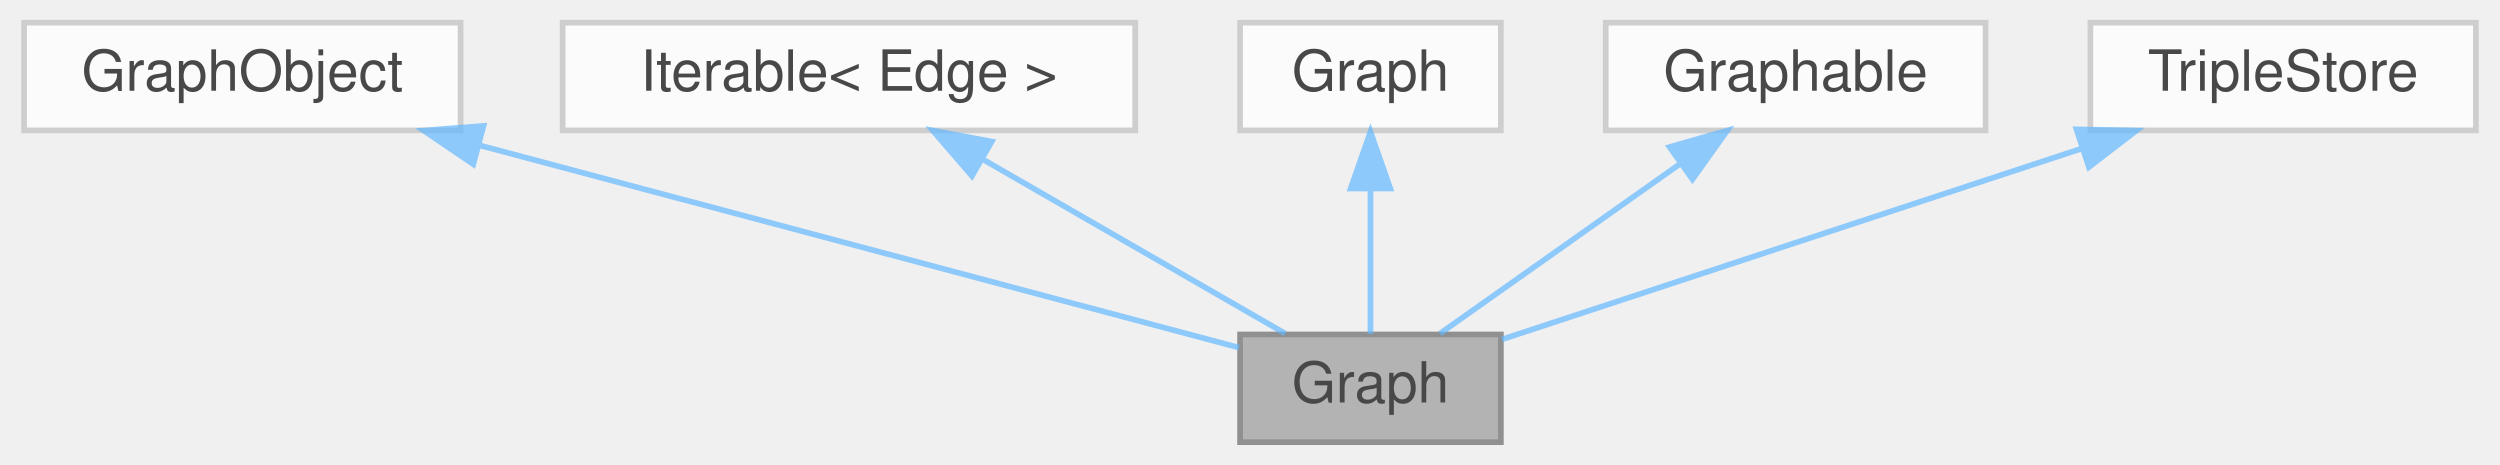
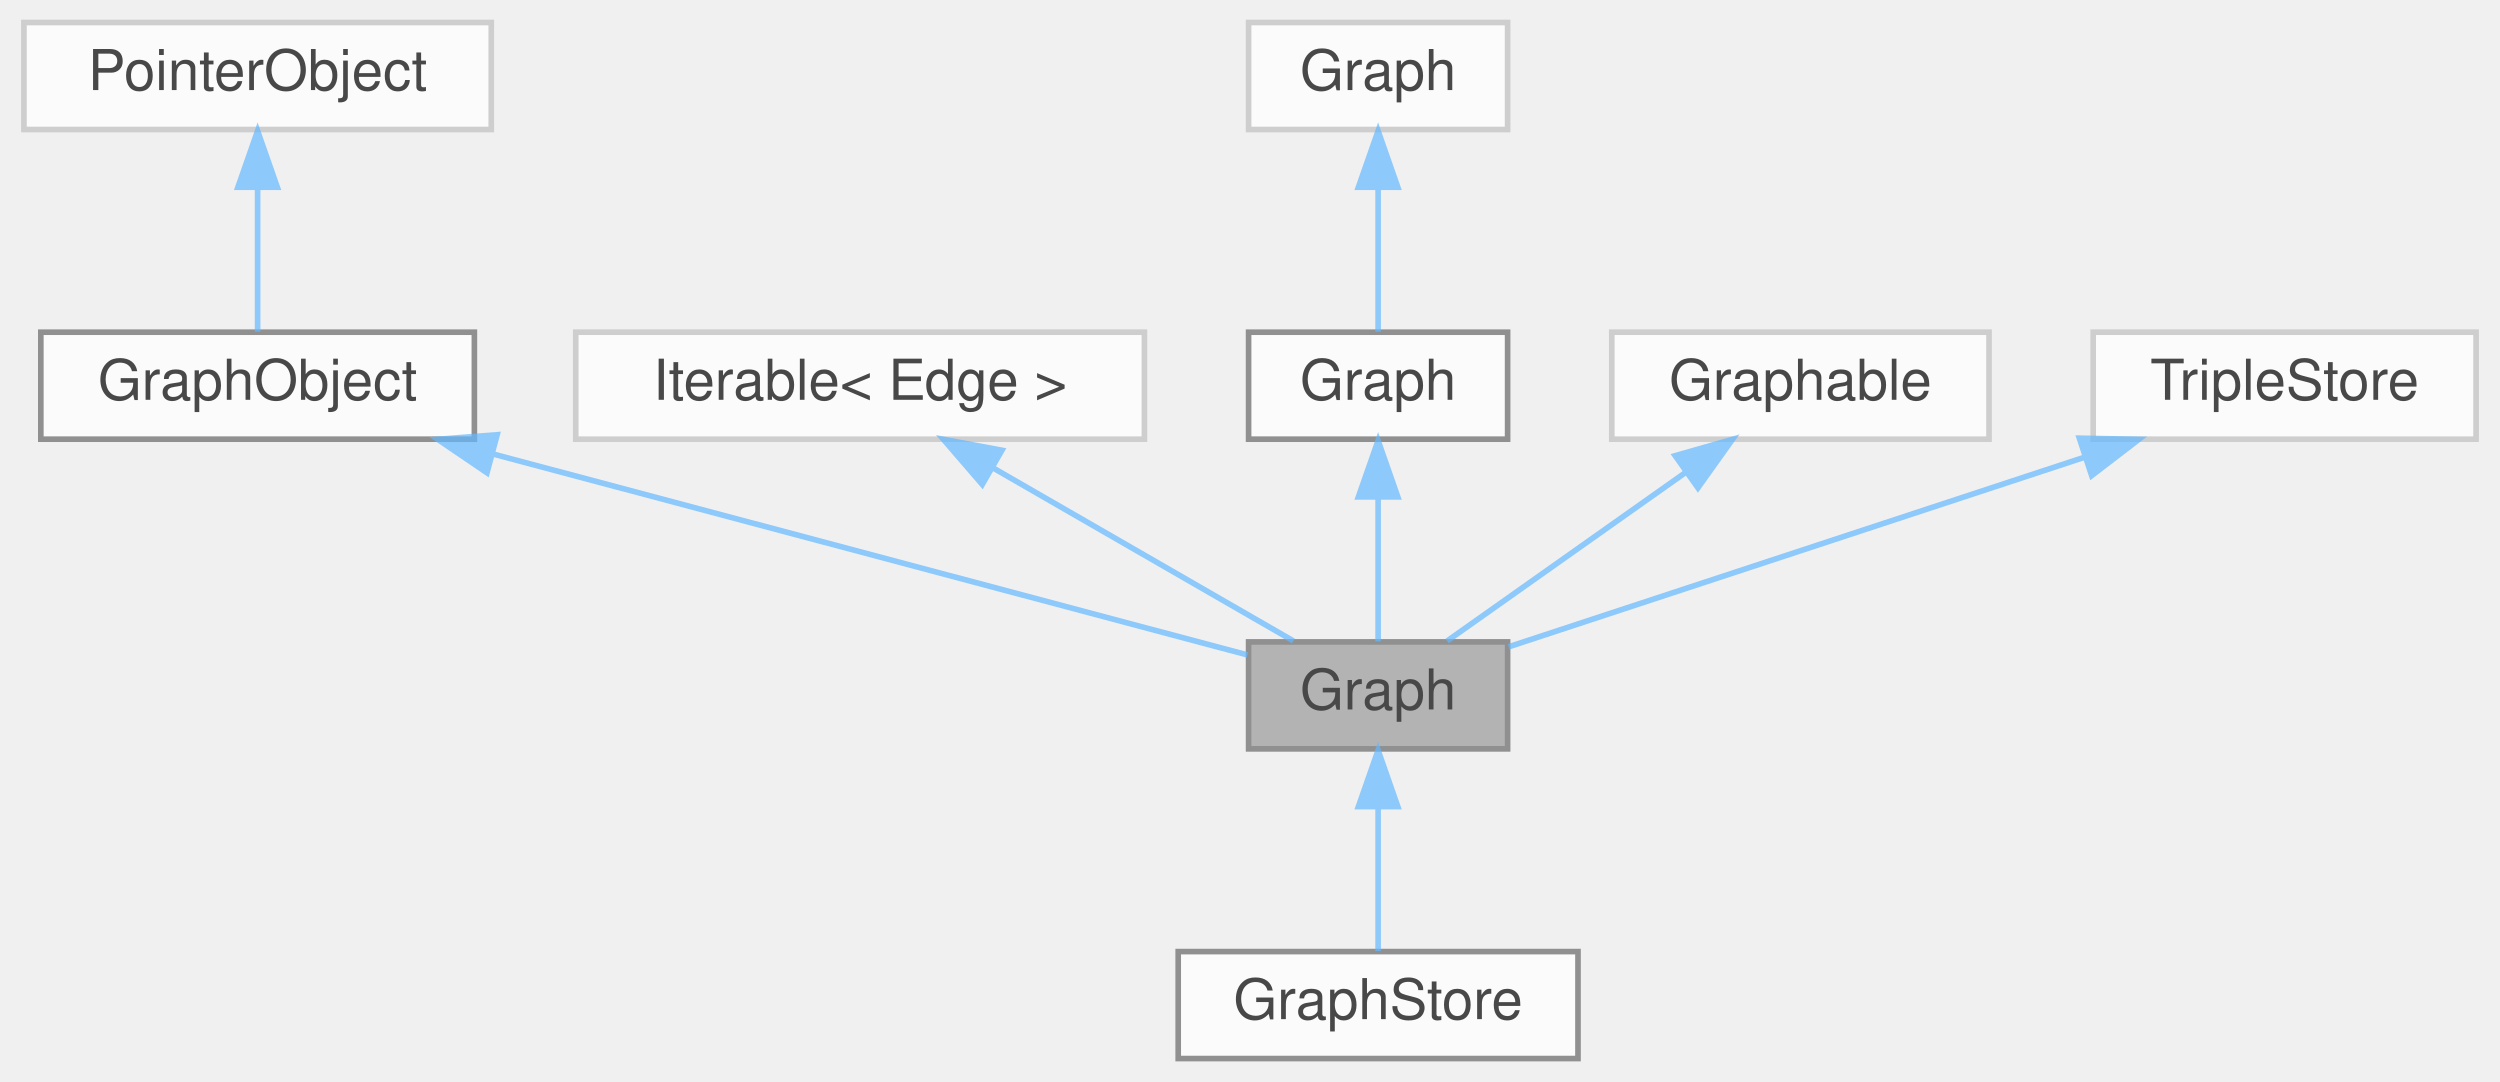
- <svg xmlns="http://www.w3.org/2000/svg" xmlns:xlink="http://www.w3.org/1999/xlink" width="441pt" height="82pt" viewBox="0.00 0.00 440.50 82.00">
+ <svg xmlns="http://www.w3.org/2000/svg" xmlns:xlink="http://www.w3.org/1999/xlink" width="444pt" height="192pt" viewBox="0.00 0.00 443.50 192.00">
  <svg id="main" version="1.1" xml:space="preserve">
    <style type="text/css">
.node, .edge {opacity: 0.7;}
.node.selected, .edge.selected {opacity: 1;}
.edge:hover path { stroke: red; }
.edge:hover polygon { stroke: red; fill: red; }
</style>
    <svg id="graph" class="graph">
-       <g id="graph0" class="graph" transform="scale(1 1) rotate(0) translate(4 78)">
+       <g id="graph0" class="graph" transform="scale(1 1) rotate(0) translate(4 188)">
        <g id="Node000001" class="node">
          <g id="a_Node000001">
            <a xlink:title="Graph Manager Edges are stored in an index An index is a table: predicate -&gt; List&lt;Edge&gt; Edge List are...">
-               <polygon fill="#999999" stroke="#666666" points="260.5,-19 214.5,-19 214.5,0 260.5,0 260.5,-19" />
-               <text text-anchor="middle" x="237.5" y="-7" font-family="Helvetica,sans-Serif" font-size="10.00">Graph</text>
+               <polygon fill="#999999" stroke="#666666" points="263.5,-74 217.5,-74 217.5,-55 263.5,-55 263.5,-74" />
+               <text text-anchor="middle" x="240.5" y="-62" font-family="Helvetica,sans-Serif" font-size="10.00">Graph</text>
+             </a>
+           </g>
+         </g>
+         <g id="Node000009" class="node">
+           <g id="a_Node000009">
+             <a xlink:href="classfr_1_1inria_1_1corese_1_1core_1_1GraphStore.html" target="_top" xlink:title="Draft Graph Store where named graphs are hidden for system use.">
+               <polygon fill="white" stroke="#666666" points="276,-19 205,-19 205,0 276,0 276,-19" />
+               <text text-anchor="middle" x="240.5" y="-7" font-family="Helvetica,sans-Serif" font-size="10.00">GraphStore</text>
+             </a>
+           </g>
+         </g>
+         <g id="edge8_Node000001_Node000009" class="edge">
+           <g id="a_edge8_Node000001_Node000009">
+             <a xlink:title=" ">
+               <path fill="none" stroke="#63b8ff" d="M240.5,-44.66C240.5,-35.93 240.5,-25.99 240.5,-19.09" />
+               <polygon fill="#63b8ff" stroke="#63b8ff" points="237,-44.75 240.5,-54.75 244,-44.75 237,-44.75" />
            </a>
          </g>
        </g>
        <g id="Node000002" class="node">
          <g id="a_Node000002">
-             <a xlink:title=" ">
-               <polygon fill="white" stroke="#bfbfbf" points="77,-74 0,-74 0,-55 77,-55 77,-74" />
-               <text text-anchor="middle" x="38.5" y="-62" font-family="Helvetica,sans-Serif" font-size="10.00">GraphObject</text>
+             <a xlink:href="classfr_1_1inria_1_1corese_1_1core_1_1GraphObject.html" target="_top" xlink:title=" ">
+               <polygon fill="white" stroke="#666666" points="80,-129 3,-129 3,-110 80,-110 80,-129" />
+               <text text-anchor="middle" x="41.5" y="-117" font-family="Helvetica,sans-Serif" font-size="10.00">GraphObject</text>
            </a>
          </g>
        </g>
        <g id="edge1_Node000001_Node000002" class="edge">
          <g id="a_edge1_Node000001_Node000002">
            <a xlink:title=" ">
-               <path fill="none" stroke="#63b8ff" d="M80.38,-52.35C121.12,-41.5 181.53,-25.41 214.31,-16.68" />
-               <polygon fill="#63b8ff" stroke="#63b8ff" points="79.24,-49.03 70.47,-54.98 81.04,-55.79 79.24,-49.03" />
+               <path fill="none" stroke="#63b8ff" d="M83.38,-107.35C124.12,-96.5 184.53,-80.41 217.31,-71.68" />
+               <polygon fill="#63b8ff" stroke="#63b8ff" points="82.24,-104.03 73.47,-109.98 84.04,-110.79 82.24,-104.03" />
            </a>
          </g>
        </g>
        <g id="Node000003" class="node">
          <g id="a_Node000003">
            <a xlink:title=" ">
-               <polygon fill="white" stroke="#bfbfbf" points="196,-74 95,-74 95,-55 196,-55 196,-74" />
-               <text text-anchor="middle" x="145.5" y="-62" font-family="Helvetica,sans-Serif" font-size="10.00">Iterable&lt; Edge &gt;</text>
+               <polygon fill="white" stroke="#bfbfbf" points="83,-184 0,-184 0,-165 83,-165 83,-184" />
+               <text text-anchor="middle" x="41.5" y="-172" font-family="Helvetica,sans-Serif" font-size="10.00">PointerObject</text>
            </a>
          </g>
        </g>
-         <g id="edge2_Node000001_Node000003" class="edge">
-           <g id="a_edge2_Node000001_Node000003">
+         <g id="edge2_Node000002_Node000003" class="edge">
+           <g id="a_edge2_Node000002_Node000003">
            <a xlink:title=" ">
-               <path fill="none" stroke="#63b8ff" d="M168.99,-49.97C185.81,-40.28 207.95,-27.52 222.45,-19.17" />
-               <polygon fill="#63b8ff" stroke="#63b8ff" points="167.2,-46.96 160.28,-54.98 170.69,-53.03 167.2,-46.96" />
+               <path fill="none" stroke="#63b8ff" d="M41.5,-154.66C41.5,-145.93 41.5,-135.99 41.5,-129.09" />
+               <polygon fill="#63b8ff" stroke="#63b8ff" points="38,-154.75 41.5,-164.75 45,-154.75 38,-154.75" />
            </a>
          </g>
        </g>
        <g id="Node000004" class="node">
          <g id="a_Node000004">
            <a xlink:title=" ">
-               <polygon fill="white" stroke="#bfbfbf" points="260.5,-74 214.5,-74 214.5,-55 260.5,-55 260.5,-74" />
-               <text text-anchor="middle" x="237.5" y="-62" font-family="Helvetica,sans-Serif" font-size="10.00">Graph</text>
+               <polygon fill="white" stroke="#bfbfbf" points="199,-129 98,-129 98,-110 199,-110 199,-129" />
+               <text text-anchor="middle" x="148.5" y="-117" font-family="Helvetica,sans-Serif" font-size="10.00">Iterable&lt; Edge &gt;</text>
            </a>
          </g>
        </g>
        <g id="edge3_Node000001_Node000004" class="edge">
          <g id="a_edge3_Node000001_Node000004">
            <a xlink:title=" ">
-               <path fill="none" stroke="#63b8ff" d="M237.5,-44.66C237.5,-35.93 237.5,-25.99 237.5,-19.09" />
-               <polygon fill="#63b8ff" stroke="#63b8ff" points="234,-44.75 237.5,-54.75 241,-44.75 234,-44.75" />
+               <path fill="none" stroke="#63b8ff" d="M171.99,-104.97C188.81,-95.28 210.95,-82.52 225.45,-74.17" />
+               <polygon fill="#63b8ff" stroke="#63b8ff" points="170.2,-101.96 163.28,-109.98 173.69,-108.03 170.2,-101.96" />
            </a>
          </g>
        </g>
        <g id="Node000005" class="node">
          <g id="a_Node000005">
-             <a xlink:title=" ">
-               <polygon fill="white" stroke="#bfbfbf" points="346,-74 279,-74 279,-55 346,-55 346,-74" />
-               <text text-anchor="middle" x="312.5" y="-62" font-family="Helvetica,sans-Serif" font-size="10.00">Graphable</text>
+             <a xlink:href="interfacefr_1_1inria_1_1corese_1_1core_1_1sparql_1_1api_1_1Graph.html" target="_top" xlink:title=" ">
+               <polygon fill="white" stroke="#666666" points="263.5,-129 217.5,-129 217.5,-110 263.5,-110 263.5,-129" />
+               <text text-anchor="middle" x="240.5" y="-117" font-family="Helvetica,sans-Serif" font-size="10.00">Graph</text>
            </a>
          </g>
        </g>
        <g id="edge4_Node000001_Node000005" class="edge">
          <g id="a_edge4_Node000001_Node000005">
            <a xlink:title=" ">
-               <path fill="none" stroke="#63b8ff" d="M292.19,-49.15C278.64,-39.57 261.26,-27.29 249.77,-19.17" />
-               <polygon fill="#63b8ff" stroke="#63b8ff" points="290.26,-52.07 300.45,-54.98 294.3,-46.36 290.26,-52.07" />
+               <path fill="none" stroke="#63b8ff" d="M240.5,-99.66C240.5,-90.93 240.5,-80.99 240.5,-74.09" />
+               <polygon fill="#63b8ff" stroke="#63b8ff" points="237,-99.75 240.5,-109.75 244,-99.75 237,-99.75" />
            </a>
          </g>
        </g>
        <g id="Node000006" class="node">
          <g id="a_Node000006">
-             <a xlink:title=" ">
-               <polygon fill="white" stroke="#bfbfbf" points="432.5,-74 364.5,-74 364.5,-55 432.5,-55 432.5,-74" />
-               <text text-anchor="middle" x="398.5" y="-62" font-family="Helvetica,sans-Serif" font-size="10.00">TripleStore</text>
+             <a xlink:href="interfacefr_1_1inria_1_1corese_1_1core_1_1kgram_1_1api_1_1core_1_1Graph.html" target="_top" xlink:title=" ">
+               <polygon fill="white" stroke="#bfbfbf" points="263.5,-184 217.5,-184 217.5,-165 263.5,-165 263.5,-184" />
+               <text text-anchor="middle" x="240.5" y="-172" font-family="Helvetica,sans-Serif" font-size="10.00">Graph</text>
            </a>
          </g>
        </g>
-         <g id="edge5_Node000001_Node000006" class="edge">
-           <g id="a_edge5_Node000001_Node000006">
+         <g id="edge5_Node000005_Node000006" class="edge">
+           <g id="a_edge5_Node000005_Node000006">
            <a xlink:title=" ">
-               <path fill="none" stroke="#63b8ff" d="M363.03,-51.82C331.88,-41.57 287.49,-26.96 260.69,-18.13" />
-               <polygon fill="#63b8ff" stroke="#63b8ff" points="362.04,-55.18 372.63,-54.98 364.23,-48.53 362.04,-55.18" />
+               <path fill="none" stroke="#63b8ff" d="M240.5,-154.66C240.5,-145.93 240.5,-135.99 240.5,-129.09" />
+               <polygon fill="#63b8ff" stroke="#63b8ff" points="237,-154.75 240.5,-164.75 244,-154.75 237,-154.75" />
+             </a>
+           </g>
+         </g>
+         <g id="Node000007" class="node">
+           <g id="a_Node000007">
+             <a xlink:title=" ">
+               <polygon fill="white" stroke="#bfbfbf" points="349,-129 282,-129 282,-110 349,-110 349,-129" />
+               <text text-anchor="middle" x="315.5" y="-117" font-family="Helvetica,sans-Serif" font-size="10.00">Graphable</text>
+             </a>
+           </g>
+         </g>
+         <g id="edge6_Node000001_Node000007" class="edge">
+           <g id="a_edge6_Node000001_Node000007">
+             <a xlink:title=" ">
+               <path fill="none" stroke="#63b8ff" d="M295.19,-104.15C281.64,-94.57 264.26,-82.29 252.77,-74.17" />
+               <polygon fill="#63b8ff" stroke="#63b8ff" points="293.26,-107.07 303.45,-109.98 297.3,-101.36 293.26,-107.07" />
+             </a>
+           </g>
+         </g>
+         <g id="Node000008" class="node">
+           <g id="a_Node000008">
+             <a xlink:title=" ">
+               <polygon fill="white" stroke="#bfbfbf" points="435.5,-129 367.5,-129 367.5,-110 435.5,-110 435.5,-129" />
+               <text text-anchor="middle" x="401.5" y="-117" font-family="Helvetica,sans-Serif" font-size="10.00">TripleStore</text>
+             </a>
+           </g>
+         </g>
+         <g id="edge7_Node000001_Node000008" class="edge">
+           <g id="a_edge7_Node000001_Node000008">
+             <a xlink:title=" ">
+               <path fill="none" stroke="#63b8ff" d="M366.03,-106.82C334.88,-96.57 290.49,-81.96 263.69,-73.13" />
+               <polygon fill="#63b8ff" stroke="#63b8ff" points="365.04,-110.18 375.63,-109.98 367.23,-103.53 365.04,-110.18" />
            </a>
          </g>
        </g>
      </g>
    </svg>
  </svg>
  <style type="text/css">

[data-mouse-over-selected='false'] { opacity: 0.7; }
[data-mouse-over-selected='true']  { opacity: 1.0; }

</style>
</svg>
